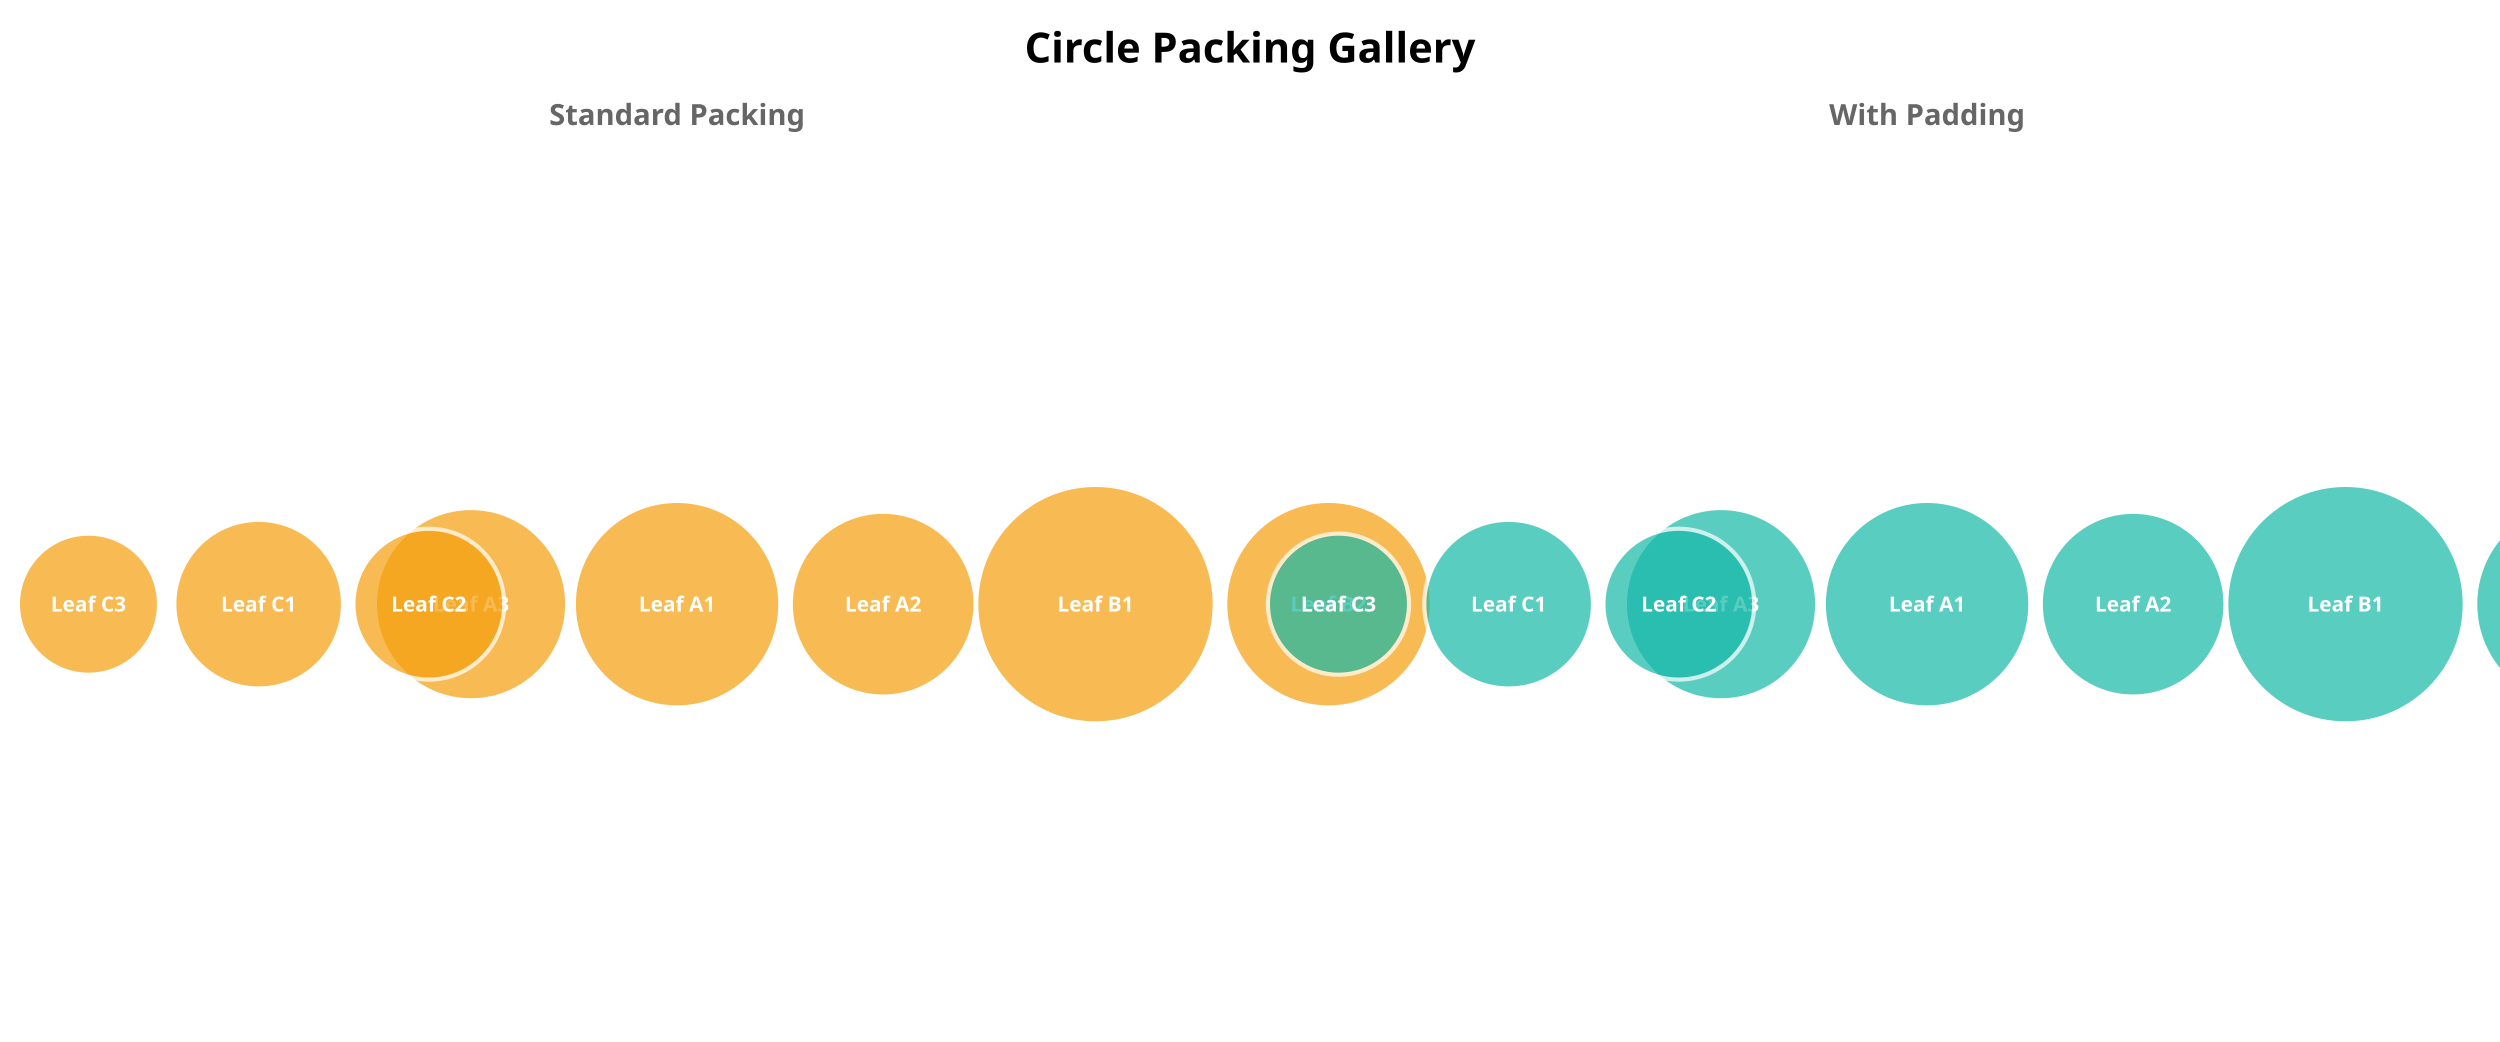
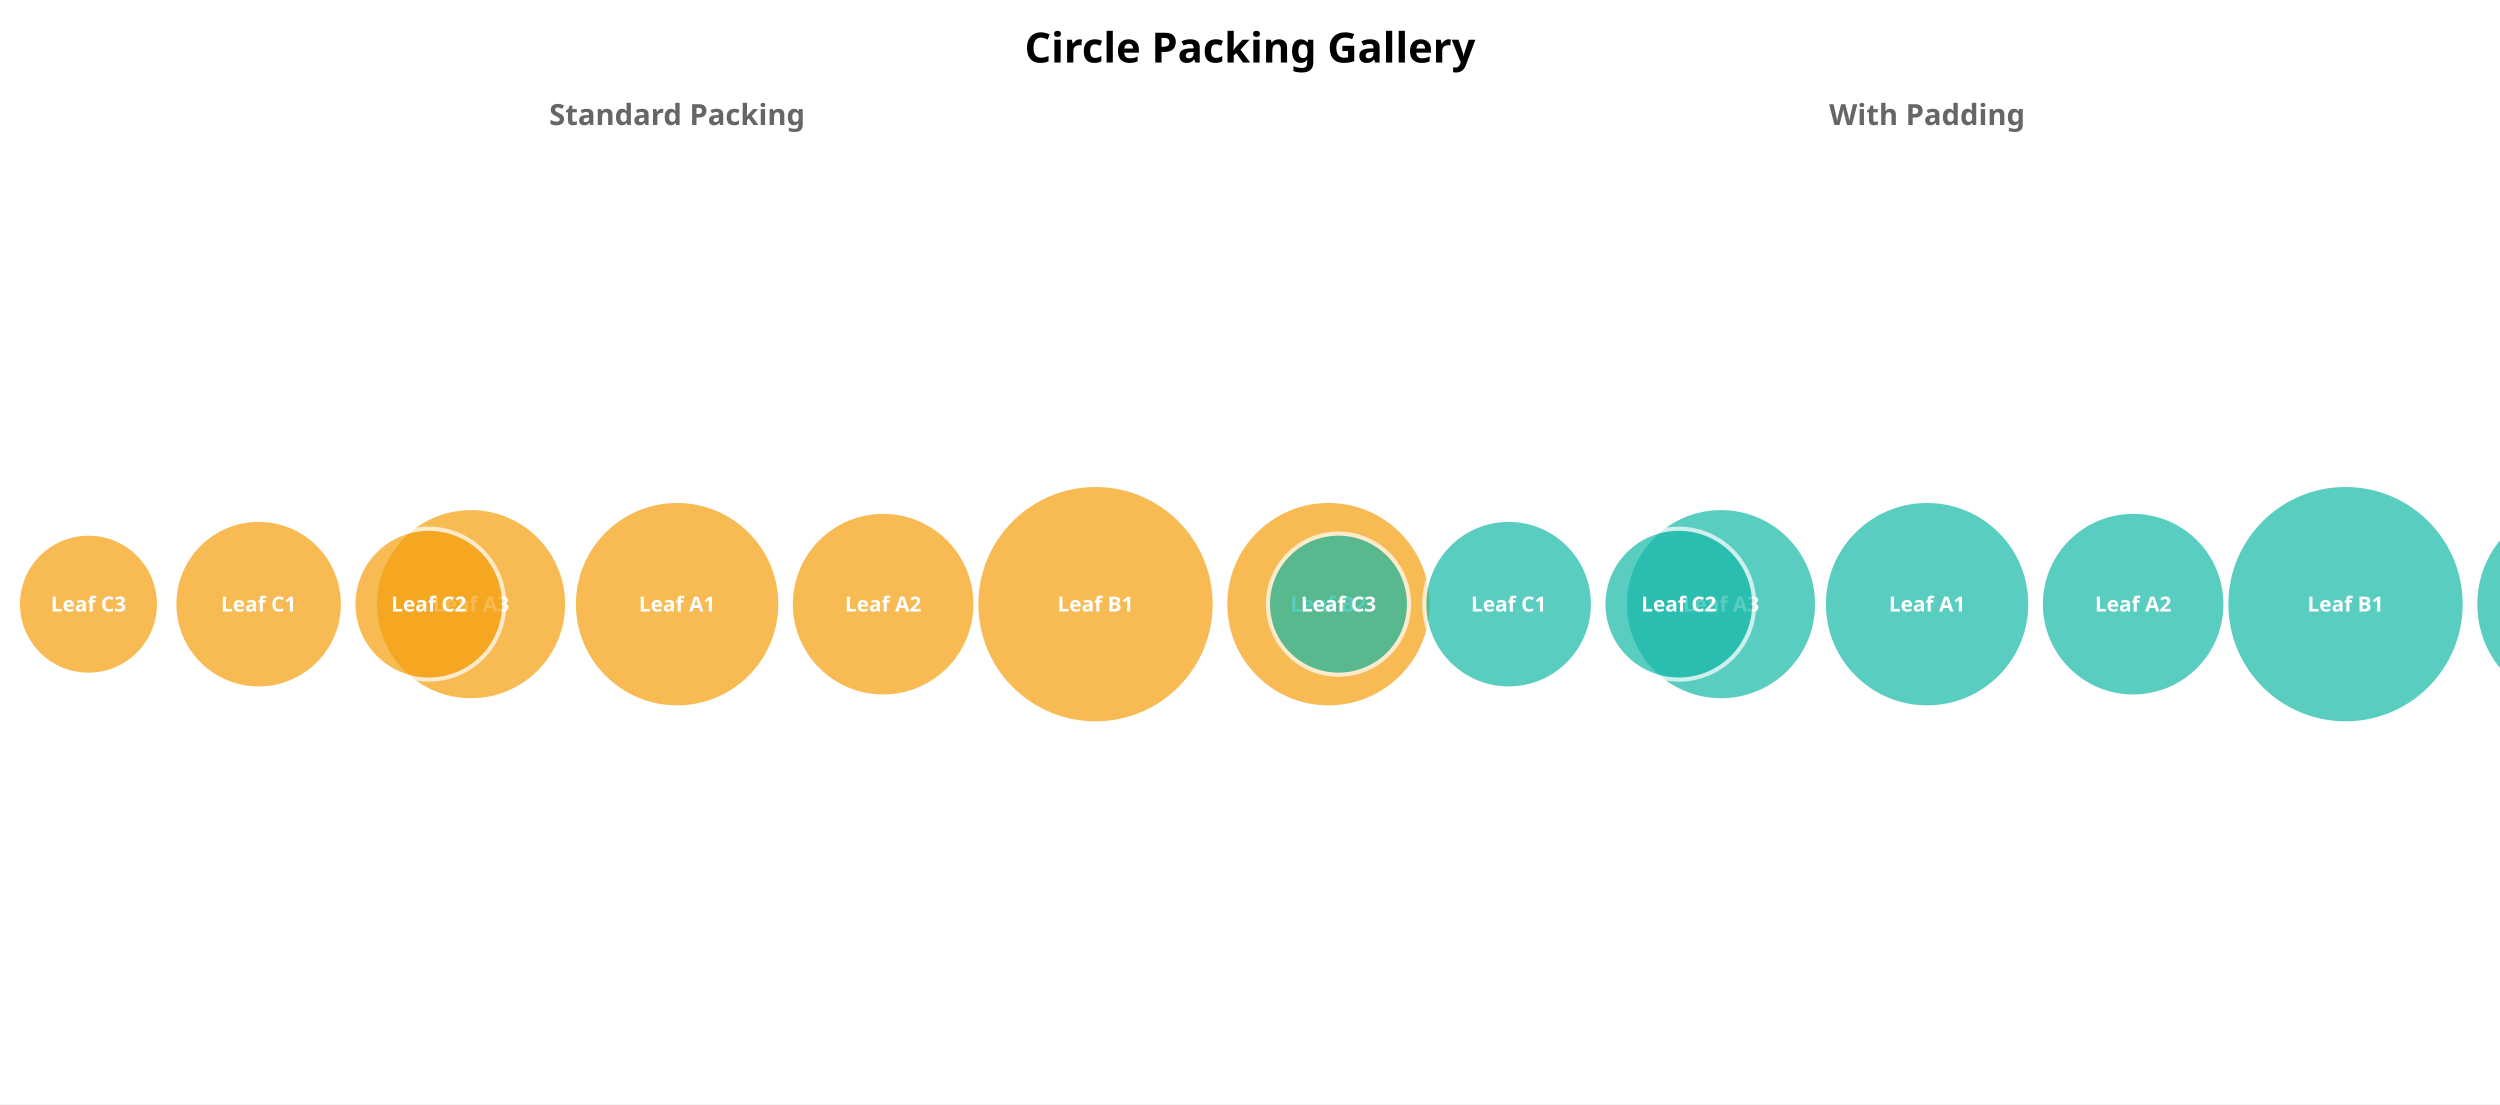
- <svg xmlns="http://www.w3.org/2000/svg" width="1200" height="500" viewBox="0 0 1200 500">
-   <rect x="0.00" y="0.00" width="1200.00" height="500.00" fill="#ffffff" />
+ <svg xmlns="http://www.w3.org/2000/svg" width="1200" height="530" viewBox="0 0 1200 530">
+   <rect x="0.00" y="0.00" width="1200.00" height="530.00" fill="#ffffff" />
  <text x="600.00" y="30.00" fill="#000000" text-anchor="middle" font-family="sans-serif" font-size="20.00px" font-weight="bold">Circle Packing Gallery</text>
  <g transform="translate(25, 60)">
    <text x="300.00" y="0.00" fill="#666" text-anchor="middle" font-family="sans-serif" font-size="14.00px" font-weight="bold">Standard Packing</text>
    <g transform="translate(100, 30)">
      <circle cx="200.00" cy="200.00" r="49.57" fill="#f59e0b" stroke="#ffffff" stroke-width="2.00" opacity="0.70" />
      <text x="200.00" y="200.00" fill="#ffffff" text-anchor="middle" dominant-baseline="middle" font-family="sans-serif" font-size="10.00px" font-weight="bold">Leaf A1</text>
      <circle cx="298.91" cy="200.00" r="44.34" fill="#f59e0b" stroke="#ffffff" stroke-width="2.00" opacity="0.70" />
      <text x="298.91" y="200.00" fill="#ffffff" text-anchor="middle" dominant-baseline="middle" font-family="sans-serif" font-size="10.00px" font-weight="bold">Leaf A2</text>
      <circle cx="101.09" cy="200.00" r="46.15" fill="#f59e0b" stroke="#ffffff" stroke-width="2.00" opacity="0.70" />
      <text x="101.09" y="200.00" fill="#ffffff" text-anchor="middle" dominant-baseline="middle" font-family="sans-serif" font-size="10.00px" font-weight="bold">Leaf A3</text>
      <circle cx="400.85" cy="200.00" r="57.24" fill="#f59e0b" stroke="#ffffff" stroke-width="2.00" opacity="0.70" />
      <text x="400.85" y="200.00" fill="#ffffff" text-anchor="middle" dominant-baseline="middle" font-family="sans-serif" font-size="10.00px" font-weight="bold">Leaf B1</text>
      <circle cx="512.67" cy="200.00" r="49.57" fill="#f59e0b" stroke="#ffffff" stroke-width="2.00" opacity="0.70" />
      <text x="512.67" y="200.00" fill="#ffffff" text-anchor="middle" dominant-baseline="middle" font-family="sans-serif" font-size="10.00px" font-weight="bold">Leaf B2</text>
      <circle cx="-0.85" cy="200.00" r="40.48" fill="#f59e0b" stroke="#ffffff" stroke-width="2.00" opacity="0.70" />
      <text x="-0.85" y="200.00" fill="#ffffff" text-anchor="middle" dominant-baseline="middle" font-family="sans-serif" font-size="10.00px" font-weight="bold">Leaf C1</text>
      <circle cx="80.83" cy="200.00" r="36.20" fill="#f59e0b" stroke="#ffffff" stroke-width="2.00" opacity="0.70" />
      <text x="80.83" y="200.00" fill="#ffffff" text-anchor="middle" dominant-baseline="middle" font-family="sans-serif" font-size="10.00px" font-weight="bold">Leaf C2</text>
      <circle cx="-82.53" cy="200.00" r="33.87" fill="#f59e0b" stroke="#ffffff" stroke-width="2.00" opacity="0.70" />
      <text x="-82.53" y="200.00" fill="#ffffff" text-anchor="middle" dominant-baseline="middle" font-family="sans-serif" font-size="10.00px" font-weight="bold">Leaf C3</text>
    </g>
  </g>
  <g transform="translate(625, 60)">
    <text x="300.00" y="0.00" fill="#666" text-anchor="middle" font-family="sans-serif" font-size="14.00px" font-weight="bold">With Padding</text>
    <g transform="translate(100, 30)">
      <circle cx="200.00" cy="200.00" r="49.57" fill="#14b8a6" stroke="#ffffff" stroke-width="2.00" opacity="0.70" />
      <text x="200.00" y="200.00" fill="#ffffff" text-anchor="middle" dominant-baseline="middle" font-family="sans-serif" font-size="10.00px" font-weight="bold">Leaf A1</text>
      <circle cx="298.91" cy="200.00" r="44.34" fill="#14b8a6" stroke="#ffffff" stroke-width="2.00" opacity="0.70" />
      <text x="298.91" y="200.00" fill="#ffffff" text-anchor="middle" dominant-baseline="middle" font-family="sans-serif" font-size="10.00px" font-weight="bold">Leaf A2</text>
      <circle cx="101.09" cy="200.00" r="46.15" fill="#14b8a6" stroke="#ffffff" stroke-width="2.00" opacity="0.70" />
      <text x="101.09" y="200.00" fill="#ffffff" text-anchor="middle" dominant-baseline="middle" font-family="sans-serif" font-size="10.00px" font-weight="bold">Leaf A3</text>
      <circle cx="400.85" cy="200.00" r="57.24" fill="#14b8a6" stroke="#ffffff" stroke-width="2.00" opacity="0.70" />
      <text x="400.85" y="200.00" fill="#ffffff" text-anchor="middle" dominant-baseline="middle" font-family="sans-serif" font-size="10.00px" font-weight="bold">Leaf B1</text>
      <circle cx="512.67" cy="200.00" r="49.57" fill="#14b8a6" stroke="#ffffff" stroke-width="2.00" opacity="0.70" />
      <text x="512.67" y="200.00" fill="#ffffff" text-anchor="middle" dominant-baseline="middle" font-family="sans-serif" font-size="10.00px" font-weight="bold">Leaf B2</text>
      <circle cx="-0.85" cy="200.00" r="40.48" fill="#14b8a6" stroke="#ffffff" stroke-width="2.00" opacity="0.70" />
      <text x="-0.85" y="200.00" fill="#ffffff" text-anchor="middle" dominant-baseline="middle" font-family="sans-serif" font-size="10.00px" font-weight="bold">Leaf C1</text>
      <circle cx="80.83" cy="200.00" r="36.20" fill="#14b8a6" stroke="#ffffff" stroke-width="2.00" opacity="0.70" />
      <text x="80.83" y="200.00" fill="#ffffff" text-anchor="middle" dominant-baseline="middle" font-family="sans-serif" font-size="10.00px" font-weight="bold">Leaf C2</text>
      <circle cx="-82.53" cy="200.00" r="33.87" fill="#14b8a6" stroke="#ffffff" stroke-width="2.00" opacity="0.70" />
      <text x="-82.53" y="200.00" fill="#ffffff" text-anchor="middle" dominant-baseline="middle" font-family="sans-serif" font-size="10.00px" font-weight="bold">Leaf C3</text>
    </g>
  </g>
</svg>
